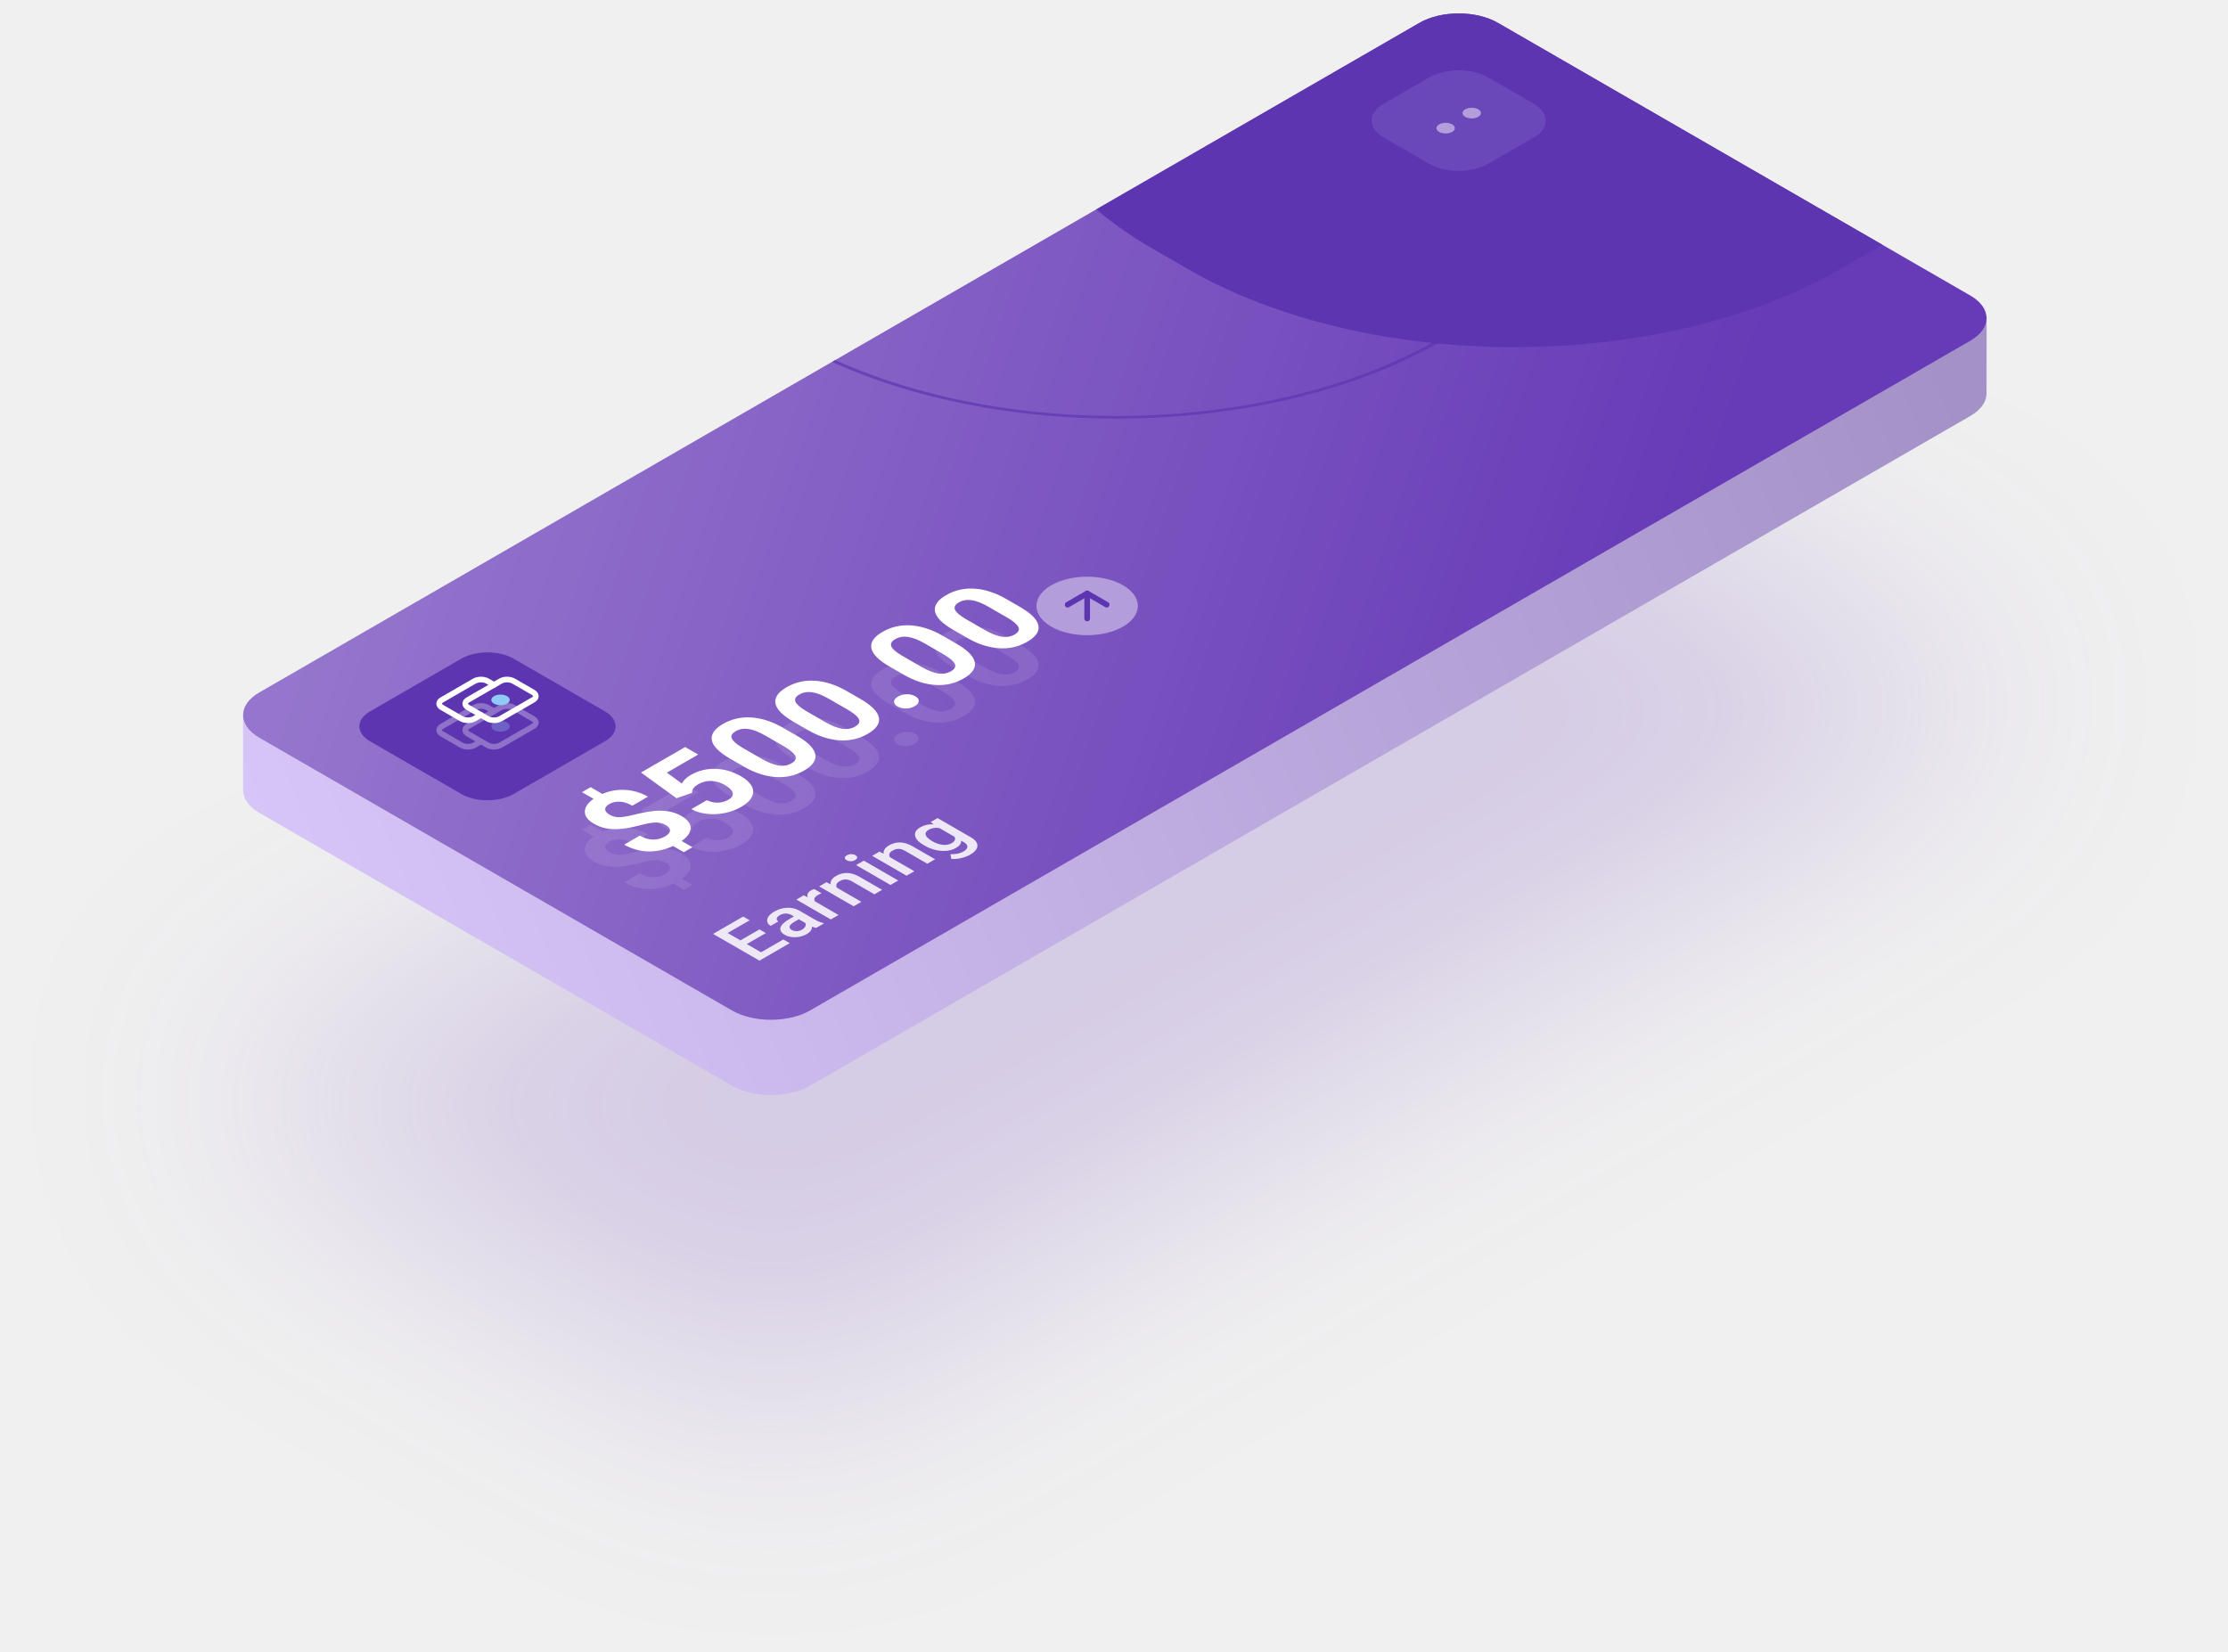
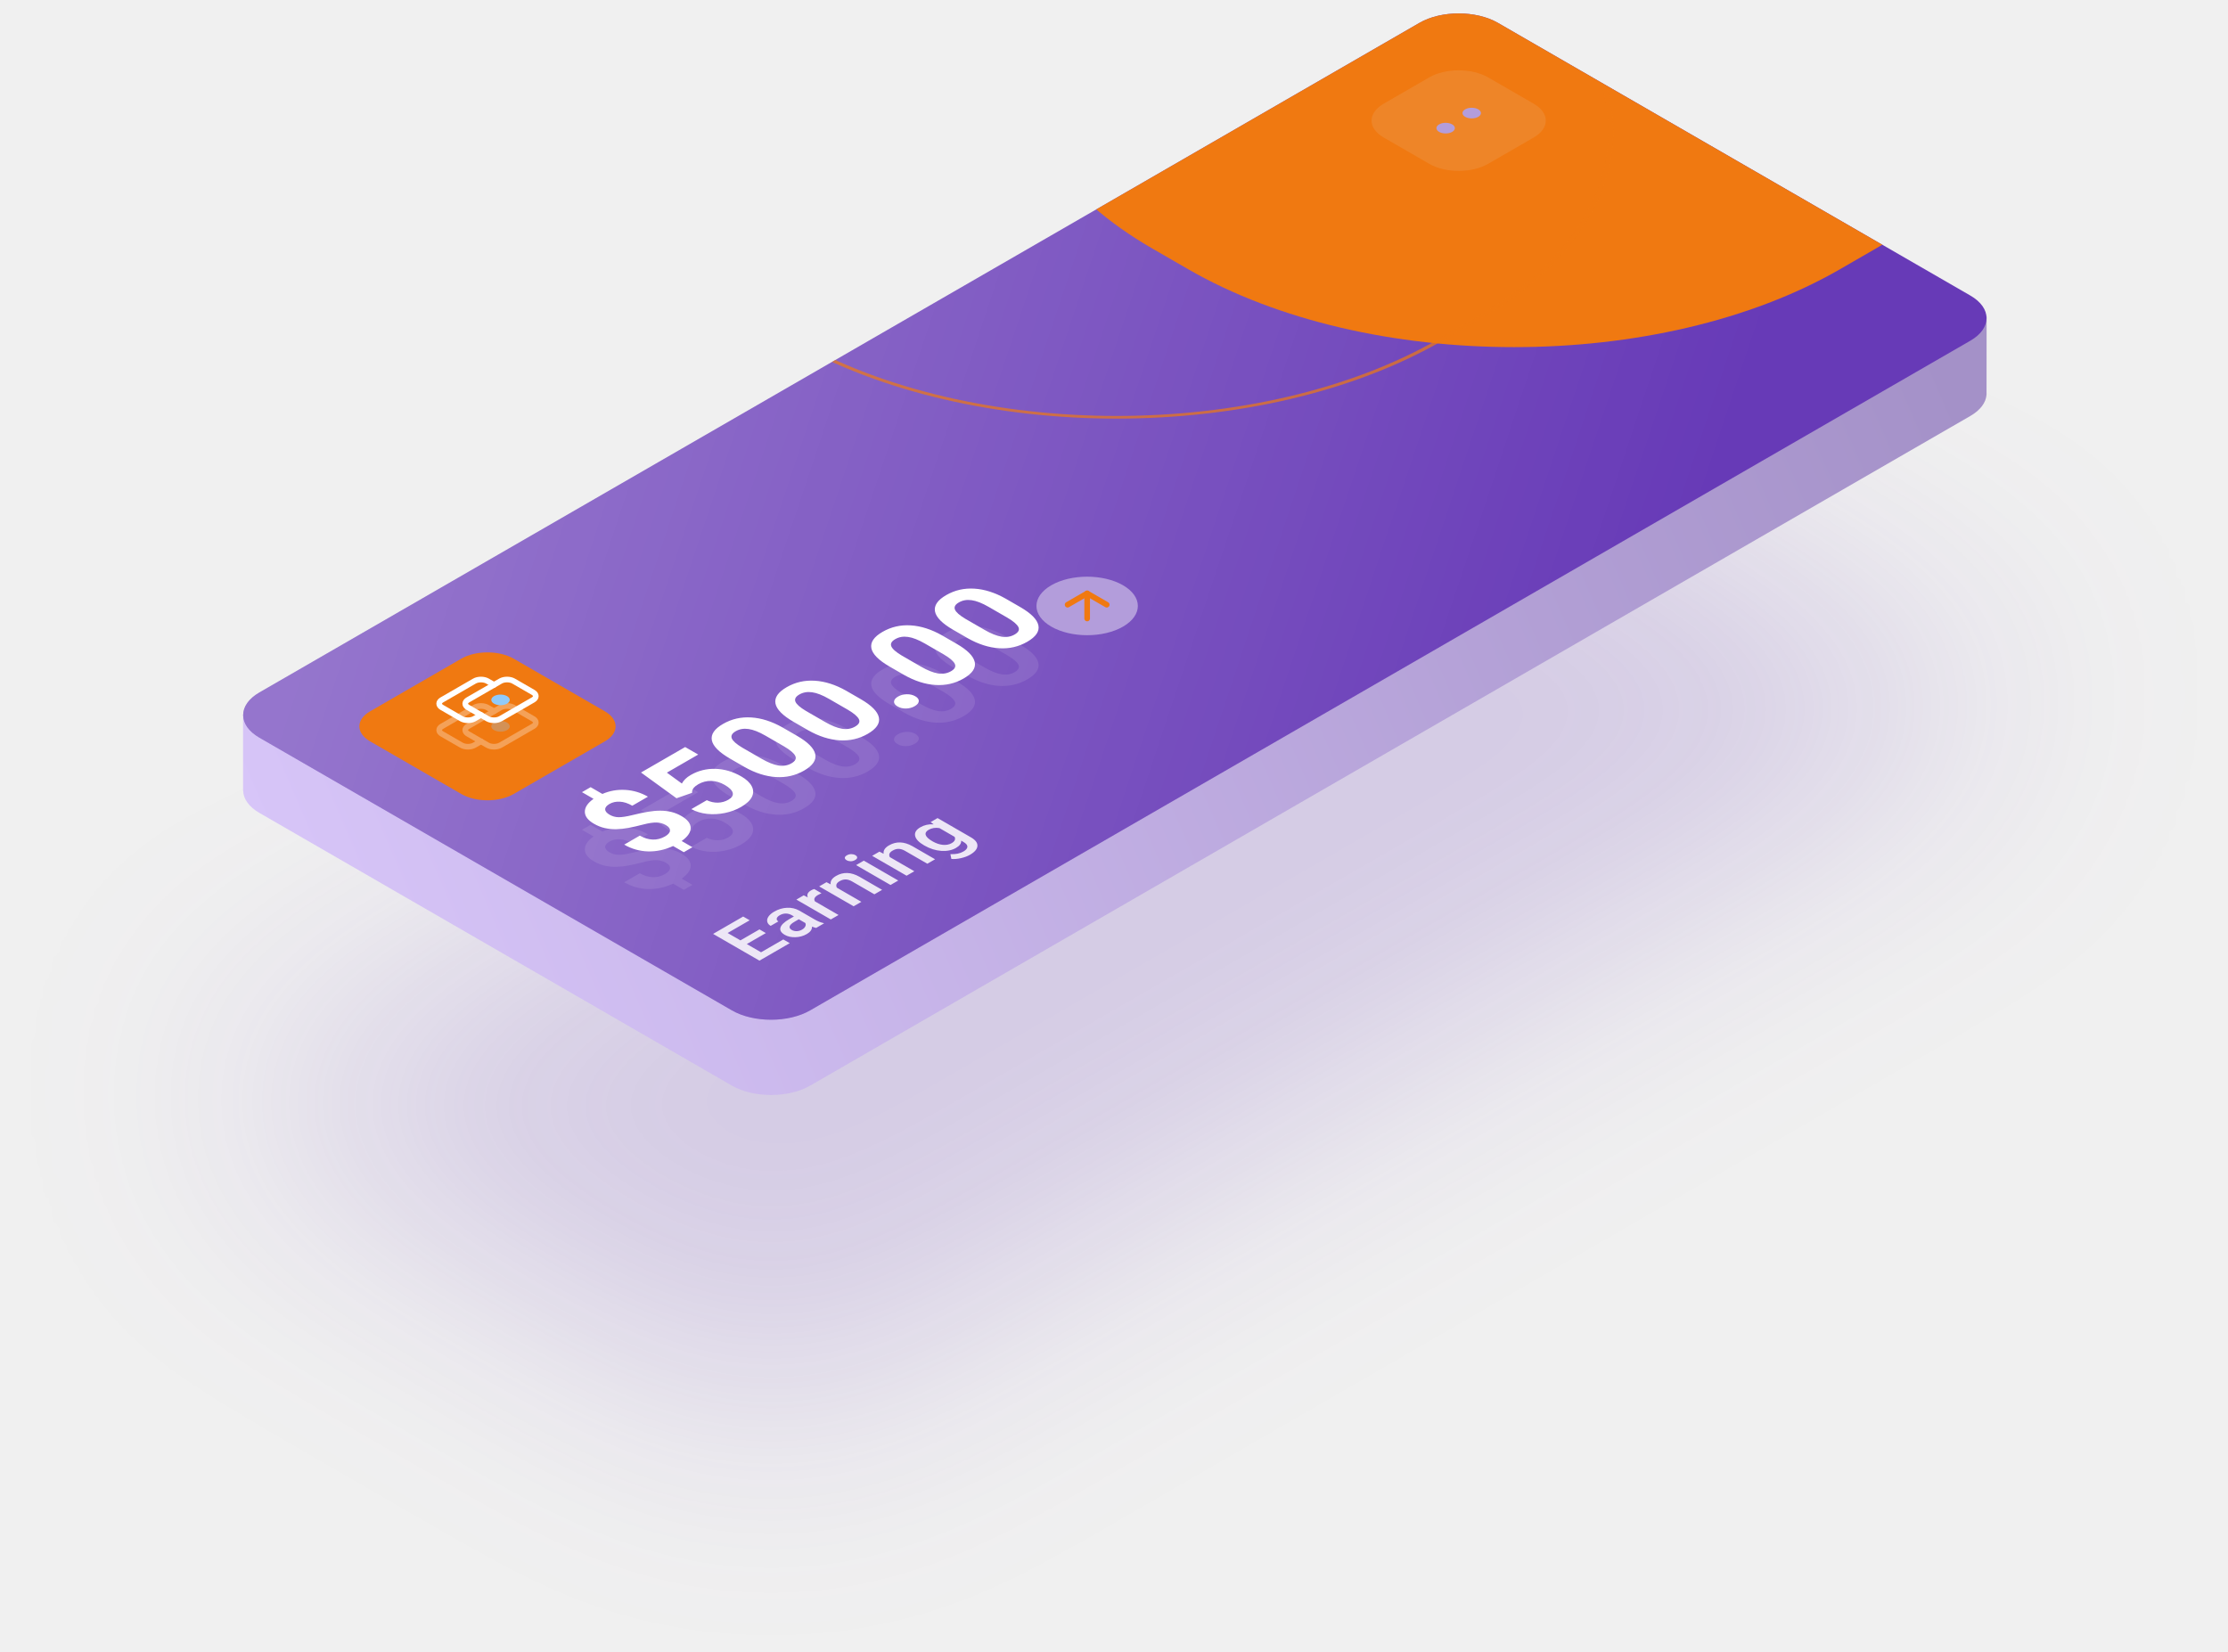
<svg xmlns="http://www.w3.org/2000/svg" width="592" height="439" viewBox="0 0 592 439" fill="none">
  <g filter="url(#filter0_d)">
    <path d="M76.76 199.5V189.996H64.585V210.157L64.614 210.172C64.676 212.295 66.11 214.407 68.916 216.027L194.478 288.515C200.218 291.828 209.524 291.828 215.263 288.515L523.543 110.543C526.279 108.963 527.71 106.916 527.838 104.847L527.84 104.845L527.84 104.804C527.849 104.634 527.85 104.463 527.841 104.292L527.862 84.011L510.501 91.014L397.981 26.056C392.241 22.742 382.935 22.742 377.196 26.056L76.76 199.5Z" fill="url(#paint0_linear)" />
  </g>
  <rect width="379.964" height="168.984" rx="12" transform="matrix(0.866041 -0.499972 0.866041 0.499972 58.5214 190.029)" fill="#673AB7" />
  <rect width="379.964" height="168.984" rx="12" transform="matrix(0.866041 -0.499972 0.866041 0.499972 58.5214 190.029)" fill="url(#paint1_linear)" fill-opacity="0.3" />
  <mask id="mask0" mask-type="alpha" maskUnits="userSpaceOnUse" x="64" y="3" width="464" height="269">
    <rect width="379.964" height="168.984" rx="12" transform="matrix(0.866041 -0.499972 0.866041 0.499972 58.5214 190.029)" fill="#673AB7" />
  </mask>
  <g mask="url(#mask0)">
</g>
  <mask id="mask1" mask-type="alpha" maskUnits="userSpaceOnUse" x="64" y="3" width="464" height="269">
    <rect width="379.964" height="168.984" rx="12" transform="matrix(0.866041 -0.499972 0.866041 0.499972 58.5214 190.029)" fill="#673AB7" />
  </mask>
  <g mask="url(#mask1)">
-     <rect width="210.98" height="210.98" rx="100" transform="matrix(0.866041 -0.499972 0.866041 0.499972 219.59 16.0549)" fill="#5E35B1" />
-     <rect opacity="0.7" x="0.866" width="209.98" height="209.98" rx="99.5" transform="matrix(0.866041 -0.499972 0.866041 0.499972 114.059 35.485)" stroke="#5E35B1" />
+     <rect width="210.98" height="210.98" rx="100" transform="matrix(0.866041 -0.499972 0.866041 0.499972 219.59 16.0549)" fill="#f07911" />
+     <rect opacity="0.7" x="0.866" width="209.98" height="209.98" rx="99.5" transform="matrix(0.866041 -0.499972 0.866041 0.499972 114.059 35.485)" stroke="#f07911" />
  </g>
  <rect opacity="0.1" width="31.997" height="31.997" rx="9" transform="matrix(0.866041 -0.499972 0.866041 0.499972 359.875 32.052)" fill="#E3F2FD" />
  <rect width="4" height="4" rx="2" transform="matrix(0.866041 -0.499972 0.866041 0.499972 380.658 34.0517)" fill="#B39DDB" />
  <rect width="4" height="4" rx="2" transform="matrix(0.866041 -0.499972 0.866041 0.499972 387.586 30.0523)" fill="#B39DDB" />
  <rect width="21.998" height="21.998" rx="10.999" transform="matrix(0.866041 -0.499972 0.866041 0.499972 269.815 161.032)" fill="#B39DDB" />
  <g clipPath="url(#clip0)">
-     <path d="M288.868 157.699V164.365" stroke="#5E35B1" stroke-width="1.5" stroke-linecap="round" stroke-linejoin="round" />
-     <path d="M283.671 160.699L288.868 157.699L294.064 160.699" stroke="#5E35B1" stroke-width="1.5" stroke-linecap="round" stroke-linejoin="round" />
+     <path d="M288.868 157.699V164.365" stroke="#f07911" stroke-width="1.5" stroke-linecap="round" stroke-linejoin="round" />
+     <path d="M283.671 160.699L288.868 157.699L294.064 160.699" stroke="#f07911" stroke-width="1.5" stroke-linecap="round" stroke-linejoin="round" />
  </g>
  <path d="M203.491 247.968L198.433 250.887L202.222 253.075L208.134 249.662L209.842 250.648L201.791 255.296L189.477 248.187L197.469 243.573L199.194 244.569L193.342 247.948L196.742 249.911L201.799 246.991L203.491 247.968ZM216.854 246.6C216.589 246.552 216.225 246.433 215.763 246.244C215.791 247.015 215.331 247.675 214.384 248.221C213.465 248.752 212.453 249.034 211.348 249.066C210.243 249.099 209.304 248.892 208.531 248.446C207.556 247.883 207.17 247.243 207.373 246.527C207.576 245.805 208.351 245.054 209.699 244.276L210.959 243.549L210.358 243.202C209.885 242.929 209.374 242.787 208.827 242.777C208.275 242.764 207.728 242.914 207.187 243.227C206.719 243.497 206.454 243.787 206.392 244.096C206.324 244.402 206.471 244.659 206.831 244.867L204.776 246.054C204.274 245.764 203.973 245.398 203.871 244.955C203.764 244.509 203.871 244.05 204.193 243.578C204.52 243.103 205.036 242.662 205.74 242.255C206.812 241.637 207.937 241.3 209.115 241.244C210.288 241.186 211.37 241.433 212.363 241.986L216.49 244.369C217.313 244.844 218.085 245.157 218.807 245.307L218.951 245.39L216.854 246.6ZM213.115 247.05C213.521 246.815 213.803 246.539 213.961 246.22C214.125 245.897 214.13 245.588 213.978 245.292L212.253 244.296L211.145 244.936C210.384 245.375 209.944 245.782 209.825 246.156C209.707 246.53 209.89 246.858 210.375 247.138C210.77 247.365 211.215 247.473 211.711 247.46C212.208 247.44 212.676 247.304 213.115 247.05ZM218.274 237.382C217.959 237.512 217.657 237.661 217.369 237.827C216.428 238.37 216.154 238.945 216.549 239.55L222.808 243.163L220.752 244.35L211.601 239.067L213.564 237.934L214.638 238.495C214.339 237.75 214.629 237.123 215.509 236.616C215.802 236.446 216.084 236.329 216.355 236.264L218.274 237.382ZM219.602 234.448L220.719 235.024C220.578 234.161 221.057 233.413 222.156 232.778C224.062 231.678 226.123 231.748 228.339 232.988L234.386 236.479L232.331 237.665L226.402 234.243C225.821 233.907 225.266 233.733 224.736 233.72C224.206 233.701 223.656 233.855 223.087 234.184C222.258 234.663 222.015 235.236 222.359 235.903L228.872 239.662L226.816 240.849L217.665 235.566L219.602 234.448ZM238.674 234.004L236.619 235.19L227.468 229.907L229.523 228.721L238.674 234.004ZM224.964 228.608C224.648 228.426 224.485 228.218 224.474 227.983C224.468 227.746 224.651 227.519 225.023 227.305C225.396 227.09 225.787 226.984 226.199 226.987C226.611 226.991 226.974 227.083 227.29 227.266C227.6 227.445 227.758 227.653 227.764 227.891C227.764 228.125 227.578 228.35 227.205 228.564C226.833 228.779 226.444 228.887 226.038 228.887C225.632 228.88 225.274 228.787 224.964 228.608ZM233.675 226.323L234.792 226.899C234.651 226.037 235.13 225.288 236.229 224.653C238.135 223.553 240.196 223.623 242.412 224.863L248.459 228.354L246.404 229.541L240.475 226.118C239.894 225.783 239.339 225.609 238.809 225.596C238.279 225.576 237.729 225.731 237.16 226.06C236.331 226.538 236.089 227.111 236.432 227.778L242.945 231.538L240.89 232.724L231.739 227.441L233.675 226.323ZM245.558 224.668C244.137 223.848 243.337 223.002 243.156 222.129C242.976 221.25 243.438 220.492 244.543 219.854C245.586 219.252 246.77 218.988 248.095 219.063L247.266 218.477L249.119 217.408L257.99 222.53C259.191 223.223 259.764 223.986 259.707 224.819C259.657 225.649 258.997 226.431 257.728 227.163C257.057 227.55 256.26 227.848 255.335 228.057C254.421 228.265 253.573 228.335 252.789 228.267L252.527 226.992C253.908 227.061 255.061 226.828 255.986 226.294C256.668 225.9 257.021 225.482 257.043 225.039C257.071 224.6 256.728 224.173 256.011 223.76L255.394 223.404C255.462 224.126 255.002 224.772 254.015 225.342C252.944 225.96 251.642 226.221 250.108 226.123C248.58 226.022 247.063 225.537 245.558 224.668ZM247.782 223.589C248.701 224.12 249.612 224.43 250.514 224.522C251.416 224.606 252.2 224.457 252.865 224.072C253.694 223.594 253.953 223.034 253.643 222.393L249.618 220.069C248.535 219.893 247.579 220.044 246.751 220.523C246.074 220.913 245.815 221.372 245.972 221.9C246.136 222.424 246.739 222.987 247.782 223.589Z" fill="#EDE7F6" />
  <path opacity="0.1" d="M176.95 229.286C176.164 228.832 175.321 228.6 174.42 228.589C173.519 228.567 172.349 228.744 170.911 229.12C169.474 229.496 168.184 229.793 167.044 230.008C165.894 230.219 164.796 230.338 163.751 230.365C162.707 230.382 161.691 230.282 160.703 230.066C159.726 229.845 158.767 229.463 157.828 228.921C156.208 227.986 155.398 226.921 155.398 225.725C155.398 224.53 156.17 223.387 157.713 222.297L154.636 220.521L156.936 219.193L160.056 220.994C161.992 220.153 164.029 219.796 166.167 219.923C168.295 220.045 170.293 220.646 172.162 221.725L168.007 224.123C166.857 223.459 165.759 223.102 164.715 223.053C163.67 222.992 162.75 223.191 161.954 223.65C161.168 224.104 160.785 224.585 160.804 225.095C160.814 225.598 161.211 226.077 161.997 226.531C162.726 226.951 163.521 227.167 164.384 227.178C165.247 227.189 166.478 226.998 168.079 226.605C169.689 226.207 171.07 225.914 172.22 225.725C173.36 225.532 174.444 225.438 175.469 225.443C176.485 225.443 177.458 225.557 178.388 225.783C179.308 226.005 180.204 226.367 181.076 226.871C182.706 227.812 183.521 228.868 183.521 230.042C183.521 231.215 182.72 232.368 181.12 233.503L183.981 235.155L181.695 236.474L178.848 234.831C176.672 235.843 174.453 236.322 172.191 236.267C169.929 236.2 167.815 235.6 165.85 234.466L170.006 232.067C171.146 232.725 172.292 233.077 173.442 233.121C174.592 233.154 175.675 232.877 176.691 232.291C177.535 231.804 177.98 231.292 178.028 230.755C178.067 230.213 177.707 229.723 176.95 229.286ZM179.754 222.14L170.322 215.3L182.054 208.527L185.519 210.527L177.194 215.333L181.177 218.23C181.637 217.356 182.423 216.598 183.535 215.956C185.529 214.805 187.709 214.26 190.077 214.321C192.444 214.382 194.74 215.054 196.964 216.338C198.315 217.118 199.24 217.984 199.739 218.936C200.237 219.876 200.251 220.825 199.782 221.783C199.302 222.734 198.339 223.628 196.892 224.464C195.627 225.194 194.198 225.725 192.607 226.057C191.007 226.384 189.425 226.461 187.863 226.29C186.31 226.113 184.92 225.692 183.693 225.028L187.805 222.654C188.764 223.108 189.746 223.327 190.753 223.31C191.759 223.282 192.684 223.025 193.527 222.538C194.467 221.996 194.855 221.384 194.692 220.704C194.52 220.018 193.815 219.318 192.579 218.604C191.39 217.918 190.187 217.561 188.97 217.533C187.752 217.505 186.607 217.801 185.533 218.421C184.546 218.991 184.005 219.603 183.909 220.255L183.88 220.704L179.754 222.14ZM211.773 205.547C214.667 207.218 216.282 208.843 216.618 210.42C216.953 211.997 215.966 213.452 213.656 214.786C211.375 216.103 208.878 216.675 206.165 216.504C203.453 216.332 200.678 215.444 197.841 213.839L193.988 211.615C191.064 209.927 189.449 208.297 189.142 206.726C188.845 205.149 189.837 203.702 192.118 202.385C194.4 201.068 196.897 200.495 199.609 200.667C202.312 200.833 205.082 201.718 207.919 203.323L211.773 205.547ZM203.391 205.506C201.656 204.504 200.156 203.915 198.89 203.738C197.625 203.55 196.489 203.746 195.483 204.327C194.505 204.892 194.16 205.528 194.448 206.236C194.735 206.933 195.665 207.752 197.237 208.693L202.327 211.631C204.033 212.616 205.533 213.217 206.827 213.433C208.121 213.637 209.281 213.444 210.306 212.852C211.322 212.265 211.658 211.612 211.313 210.893C210.968 210.173 209.985 209.335 208.365 208.378L203.391 205.506ZM228.681 195.786C231.575 197.457 233.191 199.081 233.526 200.658C233.862 202.235 232.874 203.691 230.564 205.024C228.283 206.341 225.786 206.914 223.074 206.743C220.361 206.571 217.586 205.683 214.749 204.078L210.896 201.854C207.972 200.166 206.357 198.536 206.05 196.965C205.753 195.388 206.745 193.941 209.027 192.624C211.308 191.307 213.805 190.734 216.517 190.906C219.22 191.072 221.99 191.957 224.828 193.562L228.681 195.786ZM220.299 195.745C218.564 194.743 217.064 194.154 215.798 193.977C214.533 193.788 213.397 193.985 212.391 194.566C211.413 195.13 211.068 195.767 211.356 196.475C211.643 197.172 212.573 197.991 214.145 198.932L219.235 201.87C220.941 202.855 222.441 203.456 223.735 203.671C225.029 203.876 226.189 203.682 227.214 203.09C228.23 202.504 228.566 201.851 228.221 201.132C227.876 200.412 226.893 199.574 225.273 198.617L220.299 195.745ZM238.501 197.753C237.839 197.371 237.523 196.934 237.552 196.442C237.59 195.944 237.945 195.501 238.616 195.114C239.296 194.721 240.063 194.516 240.916 194.5C241.779 194.477 242.541 194.657 243.202 195.039C243.854 195.415 244.165 195.85 244.137 196.342C244.098 196.829 243.734 197.272 243.044 197.67C242.364 198.063 241.601 198.271 240.758 198.293C239.905 198.309 239.152 198.13 238.501 197.753ZM254.158 181.078C257.053 182.749 258.668 184.373 259.003 185.95C259.339 187.527 258.351 188.983 256.041 190.316C253.76 191.633 251.263 192.206 248.551 192.034C245.838 191.863 243.063 190.975 240.226 189.37L236.373 187.145C233.449 185.458 231.834 183.828 231.528 182.257C231.23 180.68 232.222 179.232 234.504 177.916C236.785 176.599 239.282 176.026 241.994 176.197C244.697 176.363 247.468 177.249 250.305 178.853L254.158 181.078ZM245.776 181.036C244.041 180.035 242.541 179.446 241.276 179.268C240.01 179.08 238.875 179.277 237.868 179.858C236.89 180.422 236.545 181.059 236.833 181.767C237.12 182.464 238.05 183.283 239.622 184.224L244.712 187.162C246.418 188.147 247.918 188.747 249.212 188.963C250.506 189.168 251.666 188.974 252.691 188.382C253.707 187.796 254.043 187.143 253.698 186.423C253.353 185.704 252.37 184.866 250.75 183.908L245.776 181.036ZM271.066 171.317C273.961 172.988 275.576 174.612 275.911 176.189C276.247 177.766 275.26 179.221 272.95 180.555C270.668 181.872 268.171 182.445 265.459 182.273C262.746 182.102 259.971 181.214 257.134 179.609L253.281 177.384C250.357 175.697 248.742 174.067 248.436 172.495C248.139 170.918 249.131 169.471 251.412 168.154C253.693 166.837 256.19 166.265 258.903 166.436C261.606 166.602 264.376 167.488 267.213 169.092L271.066 171.317ZM262.684 171.275C260.949 170.274 259.449 169.684 258.184 169.507C256.918 169.319 255.783 169.516 254.776 170.097C253.799 170.661 253.453 171.297 253.741 172.006C254.029 172.703 254.958 173.522 256.53 174.463L261.62 177.401C263.326 178.386 264.826 178.986 266.12 179.202C267.414 179.407 268.574 179.213 269.6 178.621C270.616 178.034 270.951 177.382 270.606 176.662C270.261 175.943 269.278 175.104 267.659 174.147L262.684 171.275Z" fill="white" />
  <path d="M176.95 219.286C176.164 218.832 175.321 218.6 174.42 218.589C173.519 218.567 172.349 218.744 170.911 219.12C169.474 219.496 168.184 219.793 167.044 220.008C165.894 220.219 164.796 220.338 163.751 220.365C162.707 220.382 161.691 220.282 160.703 220.066C159.726 219.845 158.767 219.463 157.828 218.921C156.208 217.986 155.398 216.921 155.398 215.725C155.398 214.53 156.17 213.387 157.713 212.297L154.636 210.521L156.936 209.193L160.056 210.994C161.992 210.153 164.029 209.796 166.167 209.923C168.295 210.045 170.293 210.646 172.162 211.725L168.007 214.123C166.857 213.459 165.759 213.102 164.715 213.053C163.67 212.992 162.75 213.191 161.954 213.65C161.168 214.104 160.785 214.585 160.804 215.095C160.814 215.598 161.211 216.077 161.997 216.531C162.726 216.951 163.521 217.167 164.384 217.178C165.247 217.189 166.478 216.998 168.079 216.605C169.689 216.207 171.07 215.914 172.22 215.725C173.36 215.532 174.444 215.438 175.469 215.443C176.485 215.443 177.458 215.557 178.388 215.783C179.308 216.005 180.204 216.367 181.076 216.871C182.706 217.812 183.521 218.868 183.521 220.042C183.521 221.215 182.72 222.368 181.12 223.503L183.981 225.155L181.695 226.474L178.848 224.831C176.672 225.843 174.453 226.322 172.191 226.267C169.929 226.2 167.815 225.6 165.85 224.466L170.006 222.067C171.146 222.725 172.292 223.077 173.442 223.121C174.592 223.154 175.675 222.877 176.691 222.291C177.535 221.804 177.98 221.292 178.028 220.755C178.067 220.213 177.707 219.723 176.95 219.286ZM179.754 212.14L170.322 205.3L182.054 198.527L185.519 200.527L177.194 205.333L181.177 208.23C181.637 207.356 182.423 206.598 183.535 205.956C185.529 204.805 187.709 204.26 190.077 204.321C192.444 204.382 194.74 205.054 196.964 206.338C198.315 207.118 199.24 207.984 199.739 208.936C200.237 209.876 200.251 210.825 199.782 211.783C199.302 212.734 198.339 213.628 196.892 214.464C195.627 215.194 194.198 215.725 192.607 216.057C191.007 216.384 189.425 216.461 187.863 216.29C186.31 216.113 184.92 215.692 183.693 215.028L187.805 212.654C188.764 213.108 189.746 213.327 190.753 213.31C191.759 213.282 192.684 213.025 193.527 212.538C194.467 211.996 194.855 211.384 194.692 210.704C194.52 210.018 193.815 209.318 192.579 208.604C191.39 207.918 190.187 207.561 188.97 207.533C187.752 207.505 186.607 207.801 185.533 208.421C184.546 208.991 184.005 209.603 183.909 210.255L183.88 210.704L179.754 212.14ZM211.773 195.547C214.667 197.218 216.282 198.843 216.618 200.42C216.953 201.997 215.966 203.452 213.656 204.786C211.375 206.103 208.878 206.675 206.165 206.504C203.453 206.332 200.678 205.444 197.841 203.839L193.988 201.615C191.064 199.927 189.449 198.297 189.142 196.726C188.845 195.149 189.837 193.702 192.118 192.385C194.4 191.068 196.897 190.495 199.609 190.667C202.312 190.833 205.082 191.718 207.919 193.323L211.773 195.547ZM203.391 195.506C201.656 194.504 200.156 193.915 198.89 193.738C197.625 193.55 196.489 193.746 195.483 194.327C194.505 194.892 194.16 195.528 194.448 196.236C194.735 196.933 195.665 197.752 197.237 198.693L202.327 201.631C204.033 202.616 205.533 203.217 206.827 203.433C208.121 203.637 209.281 203.444 210.306 202.852C211.322 202.265 211.658 201.612 211.313 200.893C210.968 200.173 209.985 199.335 208.365 198.378L203.391 195.506ZM228.681 185.786C231.575 187.457 233.191 189.081 233.526 190.658C233.862 192.235 232.874 193.691 230.564 195.024C228.283 196.341 225.786 196.914 223.074 196.743C220.361 196.571 217.586 195.683 214.749 194.078L210.896 191.854C207.972 190.166 206.357 188.536 206.05 186.965C205.753 185.388 206.745 183.941 209.027 182.624C211.308 181.307 213.805 180.734 216.517 180.906C219.22 181.072 221.99 181.957 224.828 183.562L228.681 185.786ZM220.299 185.745C218.564 184.743 217.064 184.154 215.798 183.977C214.533 183.788 213.397 183.985 212.391 184.566C211.413 185.13 211.068 185.767 211.356 186.475C211.643 187.172 212.573 187.991 214.145 188.932L219.235 191.87C220.941 192.855 222.441 193.456 223.735 193.671C225.029 193.876 226.189 193.682 227.214 193.09C228.23 192.504 228.566 191.851 228.221 191.132C227.876 190.412 226.893 189.574 225.273 188.617L220.299 185.745ZM238.501 187.753C237.839 187.371 237.523 186.934 237.552 186.442C237.59 185.944 237.945 185.501 238.616 185.114C239.296 184.721 240.063 184.516 240.916 184.5C241.779 184.477 242.541 184.657 243.202 185.039C243.854 185.415 244.165 185.85 244.137 186.342C244.098 186.829 243.734 187.272 243.044 187.67C242.364 188.063 241.601 188.271 240.758 188.293C239.905 188.309 239.152 188.13 238.501 187.753ZM254.158 171.078C257.053 172.749 258.668 174.373 259.003 175.95C259.339 177.527 258.351 178.983 256.041 180.316C253.76 181.633 251.263 182.206 248.551 182.034C245.838 181.863 243.063 180.975 240.226 179.37L236.373 177.145C233.449 175.458 231.834 173.828 231.528 172.257C231.23 170.68 232.222 169.232 234.504 167.916C236.785 166.599 239.282 166.026 241.994 166.197C244.697 166.363 247.468 167.249 250.305 168.853L254.158 171.078ZM245.776 171.036C244.041 170.035 242.541 169.446 241.276 169.268C240.01 169.08 238.875 169.277 237.868 169.858C236.89 170.422 236.545 171.059 236.833 171.767C237.12 172.464 238.05 173.283 239.622 174.224L244.712 177.162C246.418 178.147 247.918 178.747 249.212 178.963C250.506 179.168 251.666 178.974 252.691 178.382C253.707 177.796 254.043 177.143 253.698 176.423C253.353 175.704 252.37 174.866 250.75 173.908L245.776 171.036ZM271.066 161.317C273.961 162.988 275.576 164.612 275.911 166.189C276.247 167.766 275.26 169.221 272.95 170.555C270.668 171.872 268.171 172.445 265.459 172.273C262.746 172.102 259.971 171.214 257.134 169.609L253.281 167.384C250.357 165.697 248.742 164.067 248.436 162.495C248.139 160.918 249.131 159.471 251.412 158.154C253.693 156.837 256.19 156.265 258.903 156.436C261.606 156.602 264.376 157.488 267.213 159.092L271.066 161.317ZM262.684 161.275C260.949 160.274 259.449 159.684 258.184 159.507C256.918 159.319 255.783 159.516 254.776 160.097C253.799 160.661 253.453 161.297 253.741 162.006C254.029 162.703 254.958 163.522 256.53 164.463L261.62 167.401C263.326 168.386 264.826 168.986 266.12 169.202C267.414 169.407 268.574 169.213 269.6 168.621C270.616 168.034 270.951 167.382 270.606 166.662C270.261 165.943 269.278 165.104 267.659 164.147L262.684 161.275Z" fill="white" />
-   <rect width="43.996" height="43.996" rx="8" transform="matrix(0.866041 -0.499972 0.866041 0.499972 91.4277 193.028)" fill="#5E35B1" />
+   <rect width="43.996" height="43.996" rx="8" transform="matrix(0.866041 -0.499972 0.866041 0.499972 91.4277 193.028)" fill="#f07911" />
  <g opacity="0.3" clipPath="url(#clip1)">
    <path d="M132.997 188.029L124.337 193.028C123.381 193.58 123.381 194.476 124.337 195.028L129.533 198.027C130.489 198.58 132.04 198.58 132.997 198.027L141.656 193.028C142.613 192.476 142.613 191.581 141.656 191.028L136.461 188.029C135.504 187.477 133.953 187.477 132.997 188.029Z" stroke="white" stroke-width="1.5" stroke-linecap="round" stroke-linejoin="round" />
    <path d="M134.728 194.028C135.684 193.476 135.684 192.58 134.728 192.028C133.771 191.476 132.22 191.476 131.264 192.028C130.307 192.58 130.307 193.476 131.264 194.028C132.22 194.58 133.771 194.58 134.728 194.028Z" fill="#90CAF9" />
    <path d="M131.264 189.029L129.532 188.029C129.073 187.764 128.45 187.615 127.8 187.615C127.151 187.615 126.528 187.764 126.068 188.029L117.409 193.028C116.949 193.293 116.691 193.653 116.691 194.028C116.691 194.403 116.949 194.763 117.409 195.028L122.605 198.027C123.064 198.293 123.687 198.442 124.336 198.442C124.986 198.442 125.609 198.293 126.068 198.027L127.8 197.028" stroke="white" stroke-width="1.5" stroke-linecap="round" stroke-linejoin="round" />
  </g>
  <g clipPath="url(#clip2)">
    <path d="M132.997 181.001L124.337 186C123.381 186.552 123.381 187.448 124.337 188L129.533 190.999C130.489 191.552 132.04 191.552 132.997 190.999L141.656 186C142.613 185.448 142.613 184.553 141.656 184L136.461 181.001C135.504 180.449 133.953 180.449 132.997 181.001Z" stroke="white" stroke-width="1.5" stroke-linecap="round" stroke-linejoin="round" />
    <path d="M134.728 187C135.684 186.448 135.684 185.552 134.728 185C133.771 184.448 132.22 184.448 131.264 185C130.307 185.552 130.307 186.448 131.264 187C132.22 187.552 133.771 187.552 134.728 187Z" fill="#90CAF9" />
    <path d="M131.264 182.001L129.532 181.001C129.073 180.736 128.45 180.587 127.8 180.587C127.151 180.587 126.528 180.736 126.068 181.001L117.409 186C116.949 186.265 116.691 186.625 116.691 187C116.691 187.375 116.949 187.735 117.409 188L122.605 190.999C123.064 191.264 123.687 191.413 124.336 191.413C124.986 191.413 125.609 191.264 126.068 190.999L127.8 189.999" stroke="white" stroke-width="1.5" stroke-linecap="round" stroke-linejoin="round" />
  </g>
  <defs>
    <filter id="filter0_d" x="0.585" y="23.57" width="591.276" height="415.43" filterUnits="userSpaceOnUse" color-interpolation-filters="sRGB">
      <feFlood flood-opacity="0" result="BackgroundImageFix" />
      <feColorMatrix in="SourceAlpha" type="matrix" values="0 0 0 0 0 0 0 0 0 0 0 0 0 0 0 0 0 0 127 0" />
      <feOffset dy="84" />
      <feGaussianBlur stdDeviation="32" />
      <feColorMatrix type="matrix" values="0 0 0 0 0.404 0 0 0 0 0.227 0 0 0 0 0.718 0 0 0 0.2 0" />
      <feBlend mode="normal" in2="BackgroundImageFix" result="effect1_dropShadow" />
      <feBlend mode="normal" in="SourceGraphic" in2="effect1_dropShadow" result="shape" />
    </filter>
    <linearGradient id="paint0_linear" x1="511.423" y1="84.089" x2="87.594" y2="266.682" gradientUnits="userSpaceOnUse">
      <stop stop-color="#A491C8" />
      <stop offset="1" stop-color="#D7C5F8" />
    </linearGradient>
    <linearGradient id="paint1_linear" x1="26.721" y1="-0.478" x2="187.458" y2="236.961" gradientUnits="userSpaceOnUse">
      <stop stop-color="white" />
      <stop offset="1" stop-color="white" stop-opacity="0" />
    </linearGradient>
    <clipPath id="clip0">
      <rect width="15.998" height="15.998" fill="white" transform="matrix(0.866041 -0.499972 0.866041 0.499972 275.011 161.032)" />
    </clipPath>
    <clipPath id="clip1">
      <rect width="23.998" height="23.998" fill="white" transform="matrix(0.866041 -0.499972 0.866041 0.499972 108.749 193.028)" />
    </clipPath>
    <clipPath id="clip2">
      <rect width="23.998" height="23.998" fill="white" transform="matrix(0.866041 -0.499972 0.866041 0.499972 108.749 186)" />
    </clipPath>
  </defs>
</svg>
